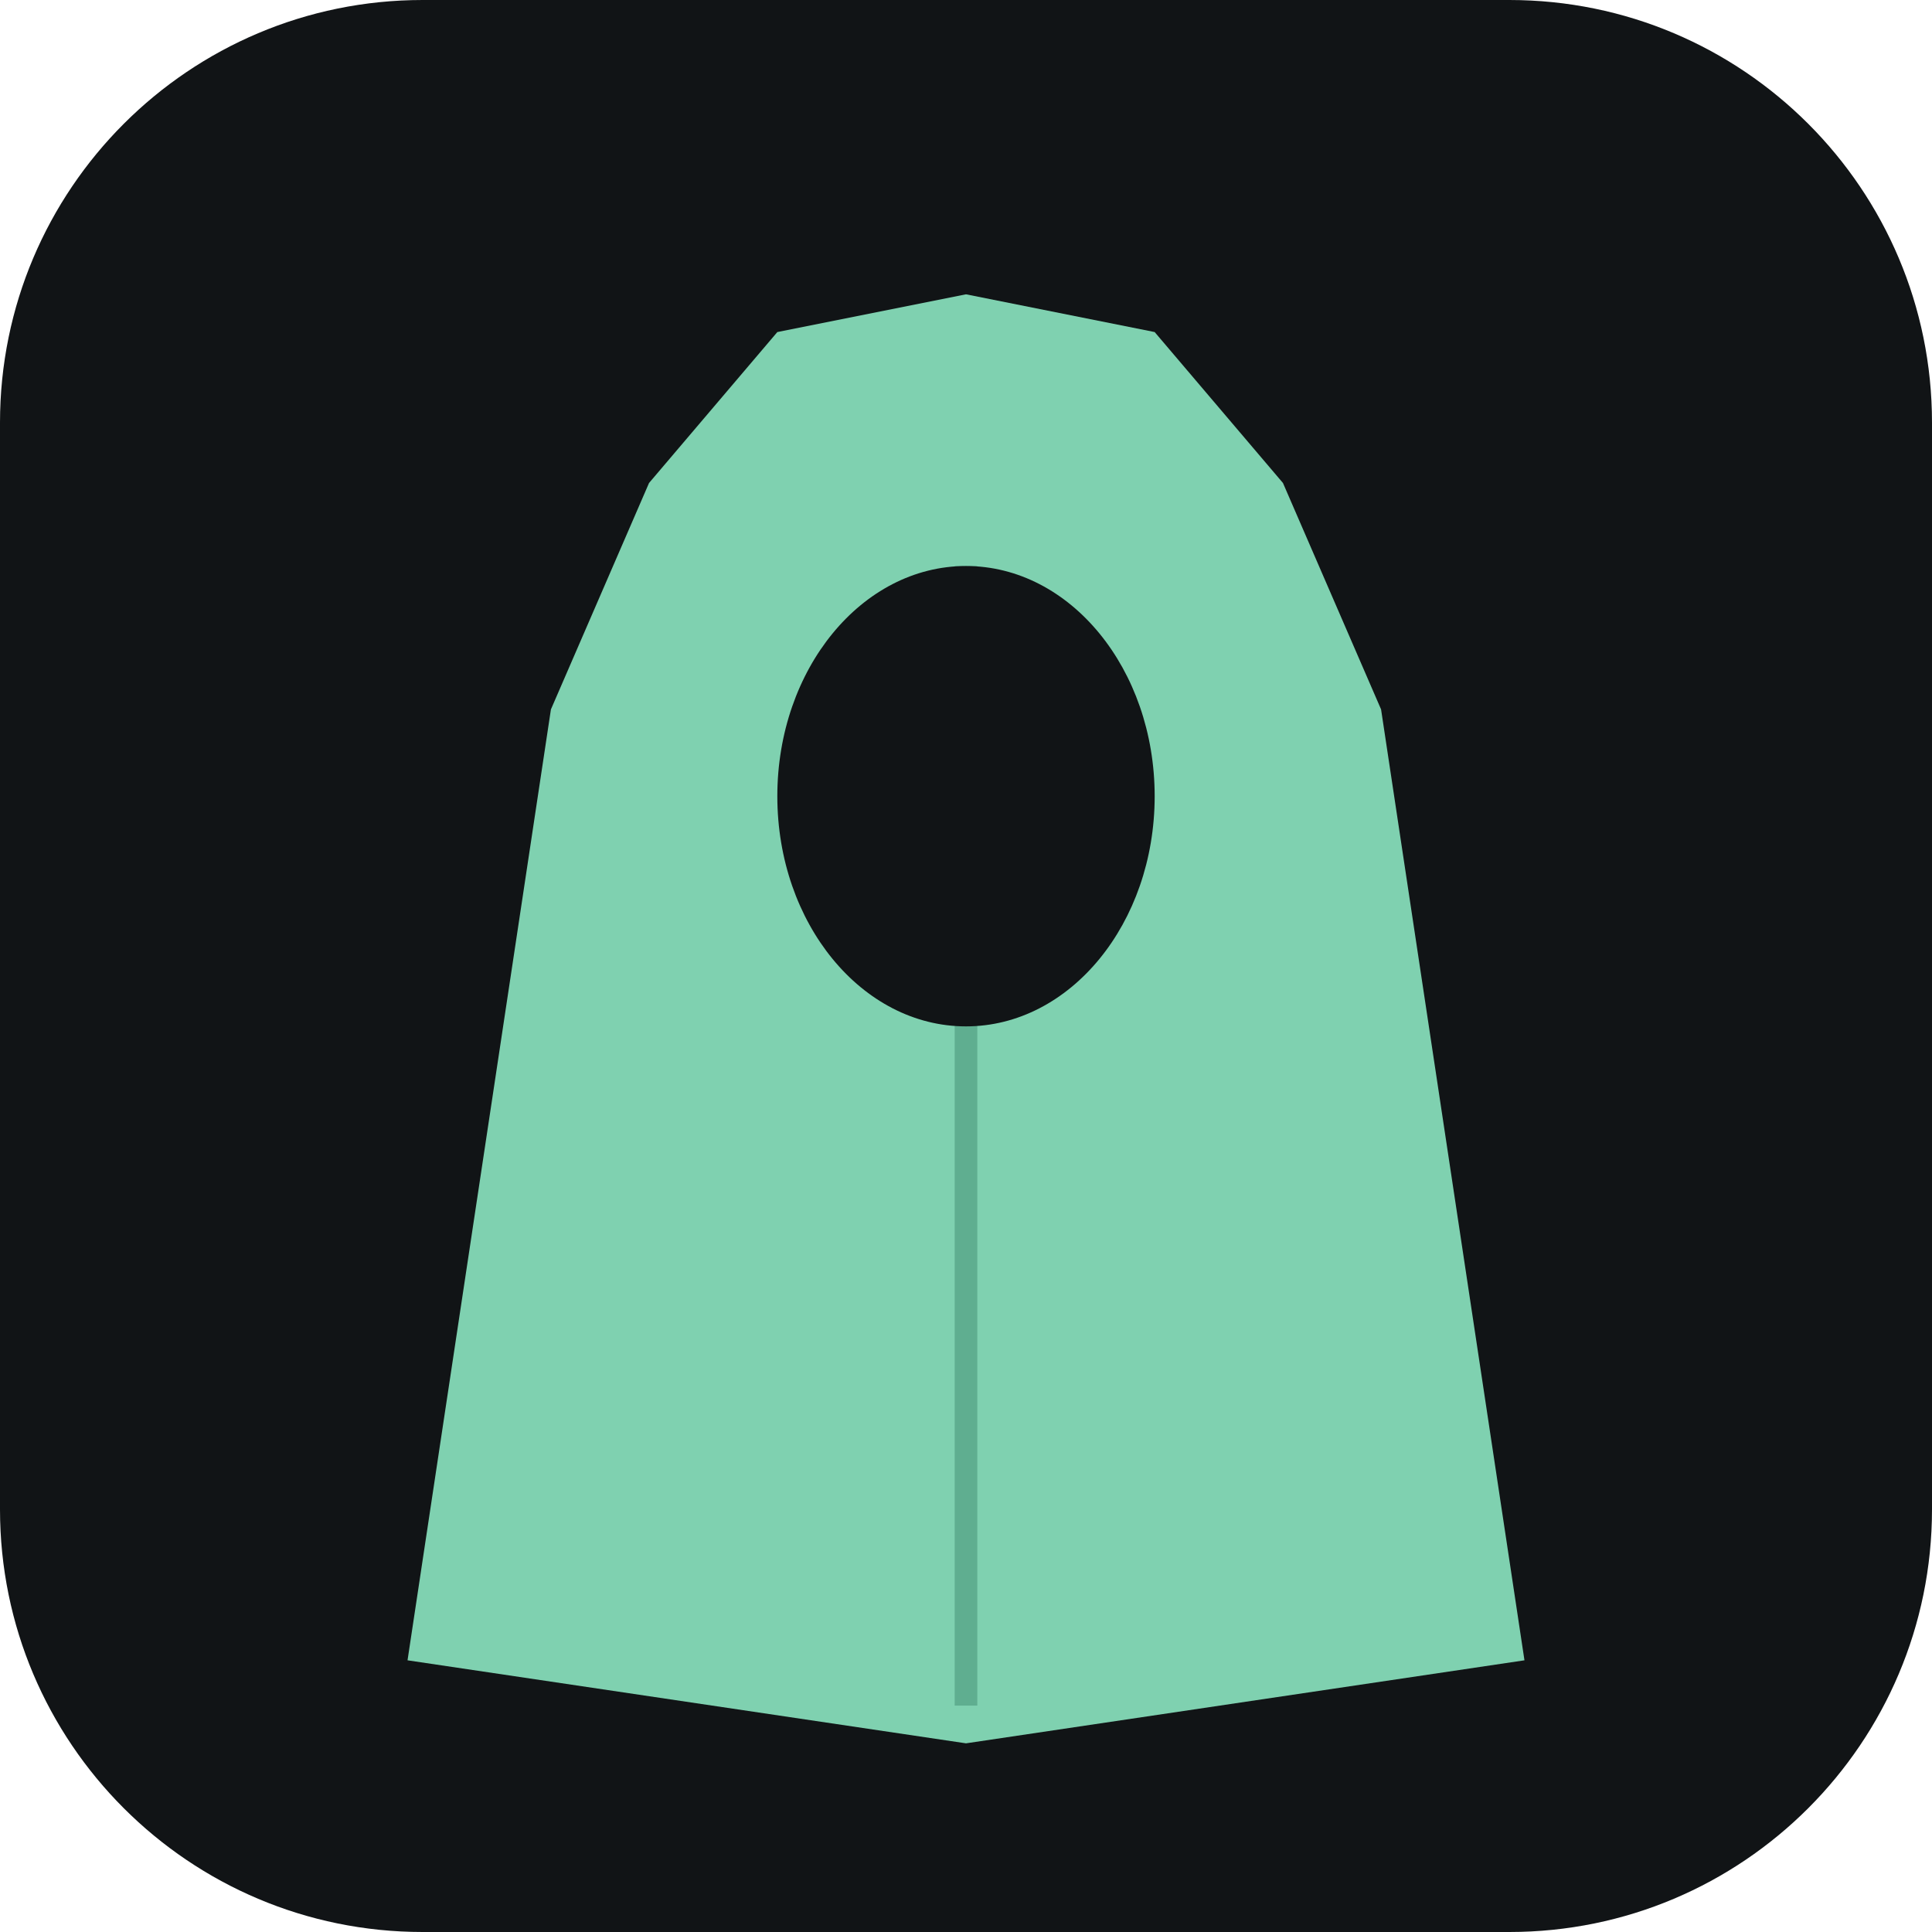
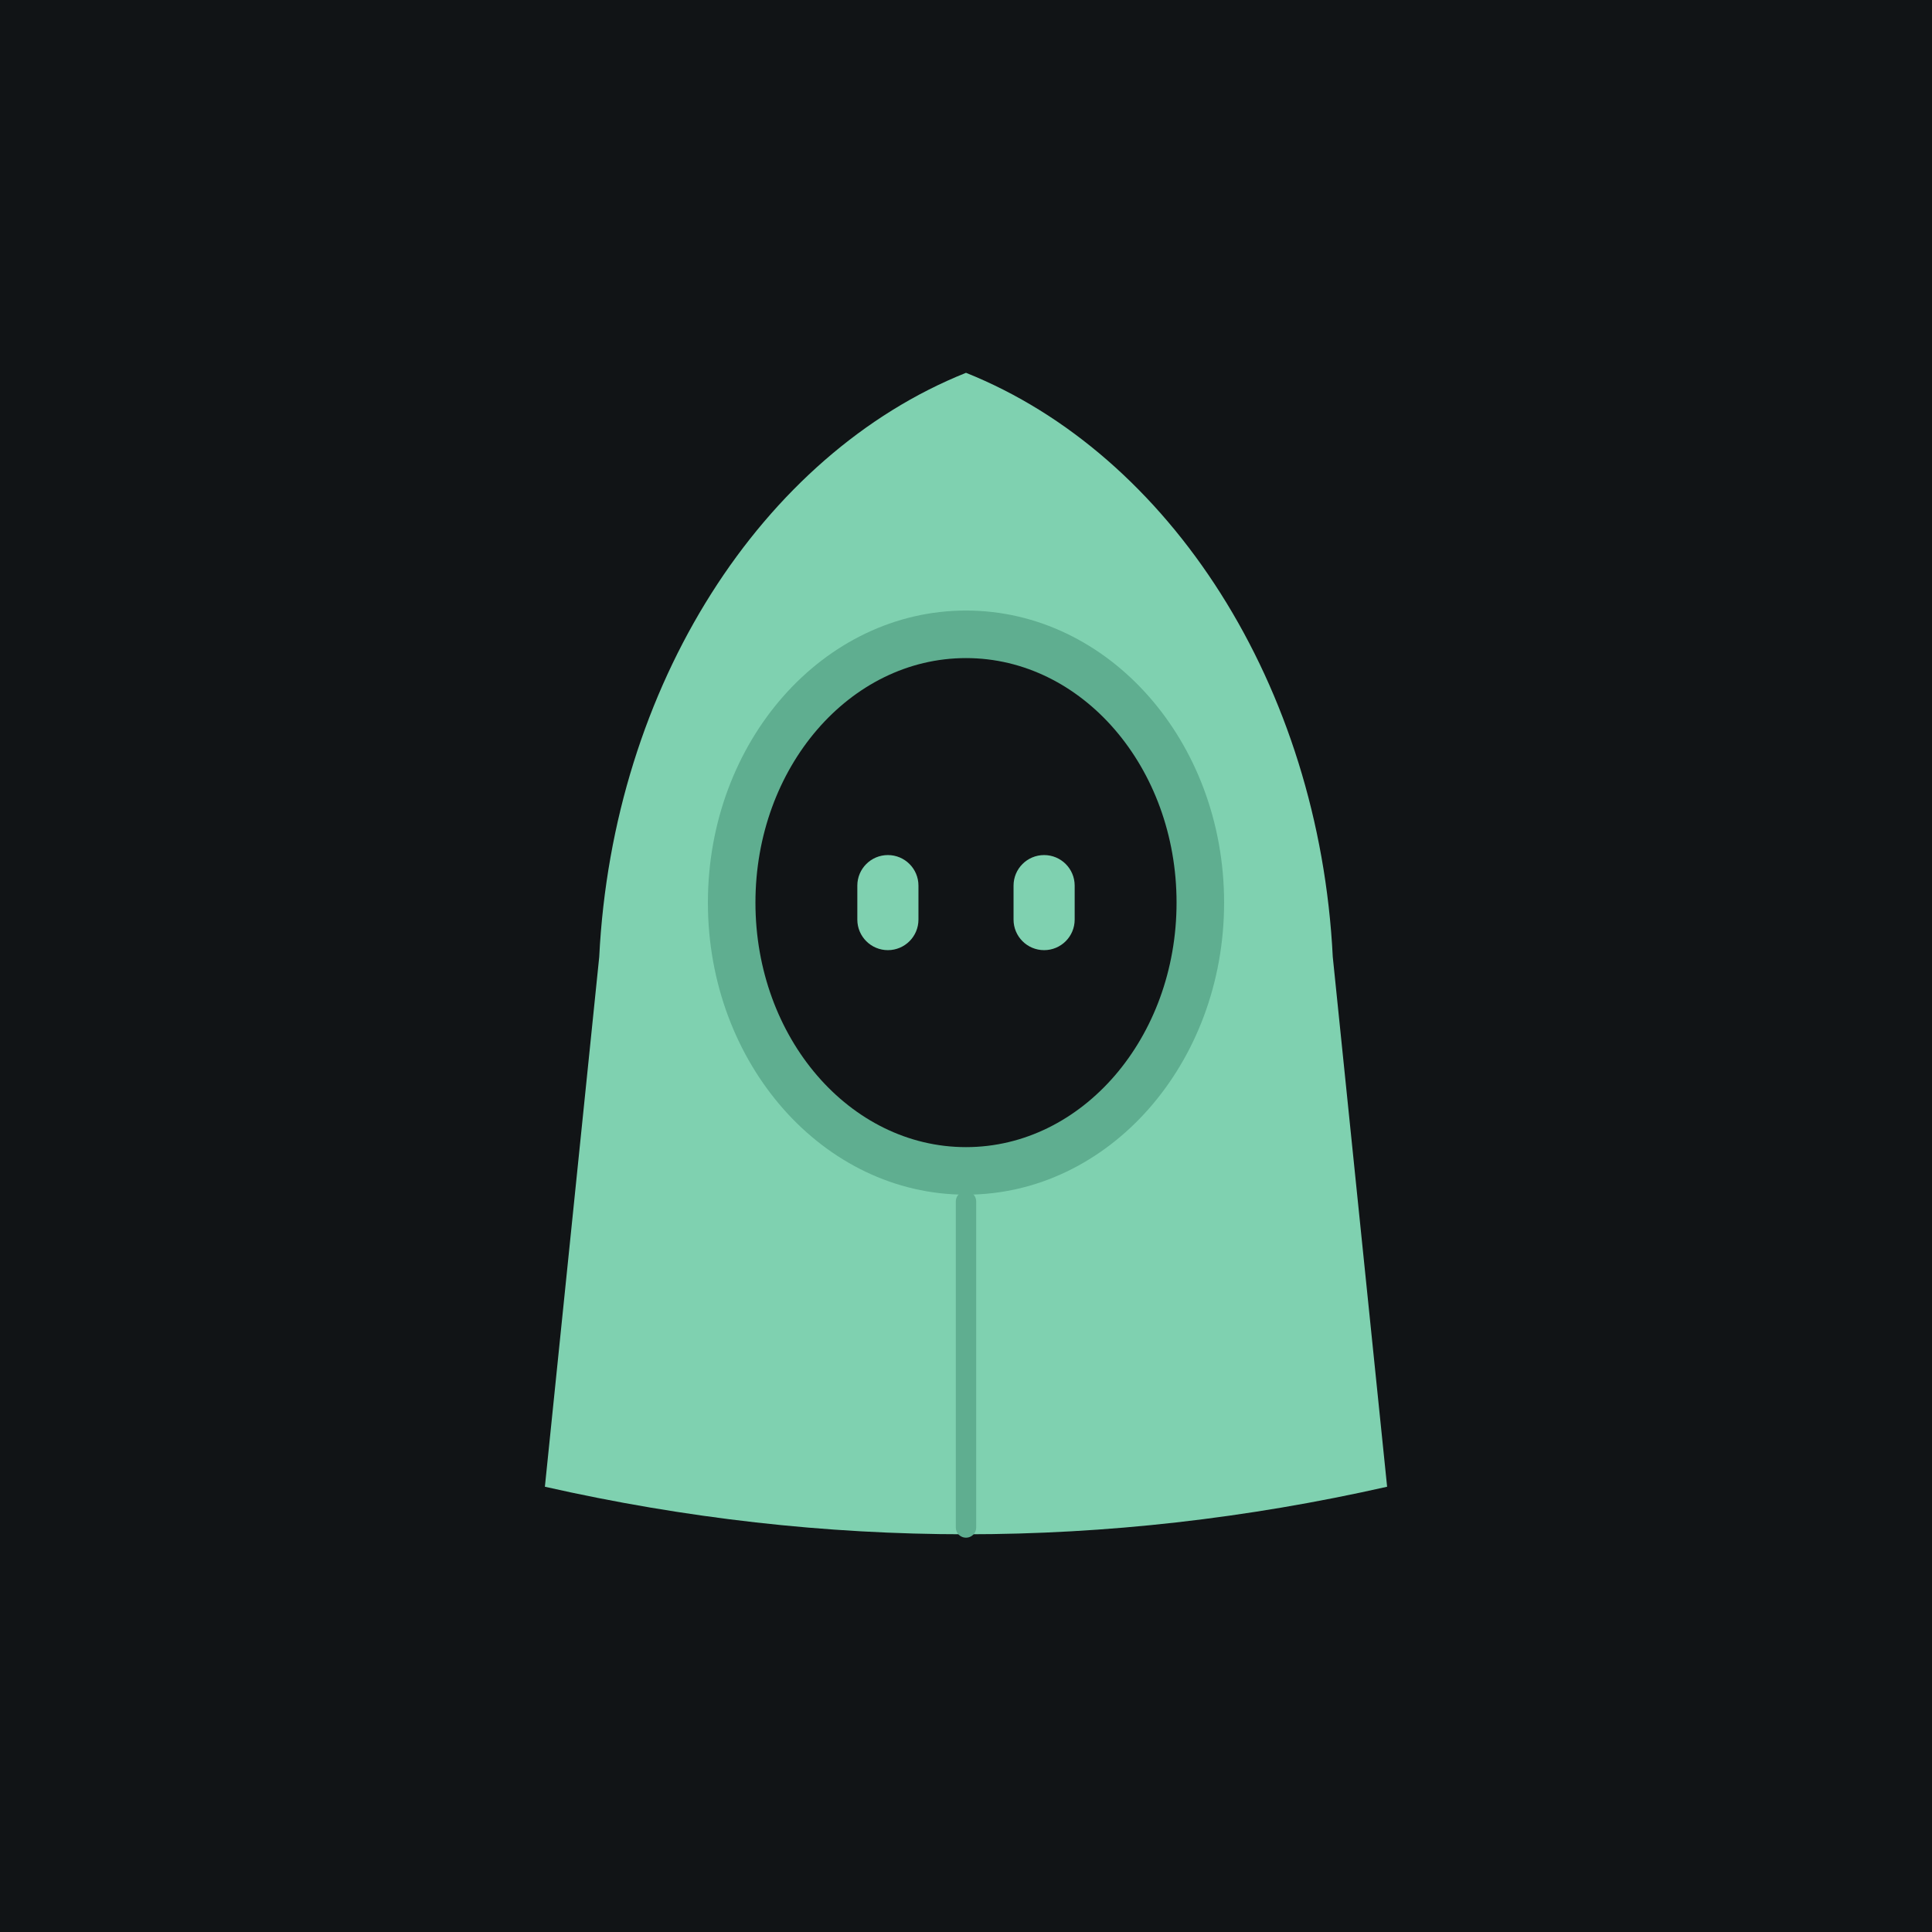
<svg xmlns="http://www.w3.org/2000/svg" viewBox="0 0 512 512">
-   <rect width="512" height="512" rx="112" fill="#111416" />
-   <polygon points="256,78 206,88 172,128 146,188 108,440 256,462 404,440 366,188 340,128 306,88" fill="#7fd1b0" />
-   <line x1="256" y1="150" x2="256" y2="452" stroke="#5fae90" stroke-width="6" />
-   <ellipse cx="256" cy="211" rx="50" ry="61" fill="#111416" />
+   <rect width="512" height="512" fill="#111416" />
+   <g transform="translate(76 70) scale(1.8)">
+     <path d="M100 16 C130 28 152 62 154 102 L162 180 Q100 194 38 180 L46 102 C48 62 70 28 100 16 Z" fill="#7fd1b0" />
+     <ellipse cx="100" cy="94" rx="38" ry="43" fill="#5fae90" />
+     <ellipse cx="100" cy="94" rx="31" ry="36" fill="#111416" />
+     <rect x="84" y="87" width="9" height="14" rx="4.5" fill="#7fd1b0" />
+     <rect x="107" y="87" width="9" height="14" rx="4.5" fill="#7fd1b0" />
+     <path d="M100 138 L100 186" stroke="#5fae90" stroke-width="3" stroke-linecap="round" />
+   </g>
</svg>
